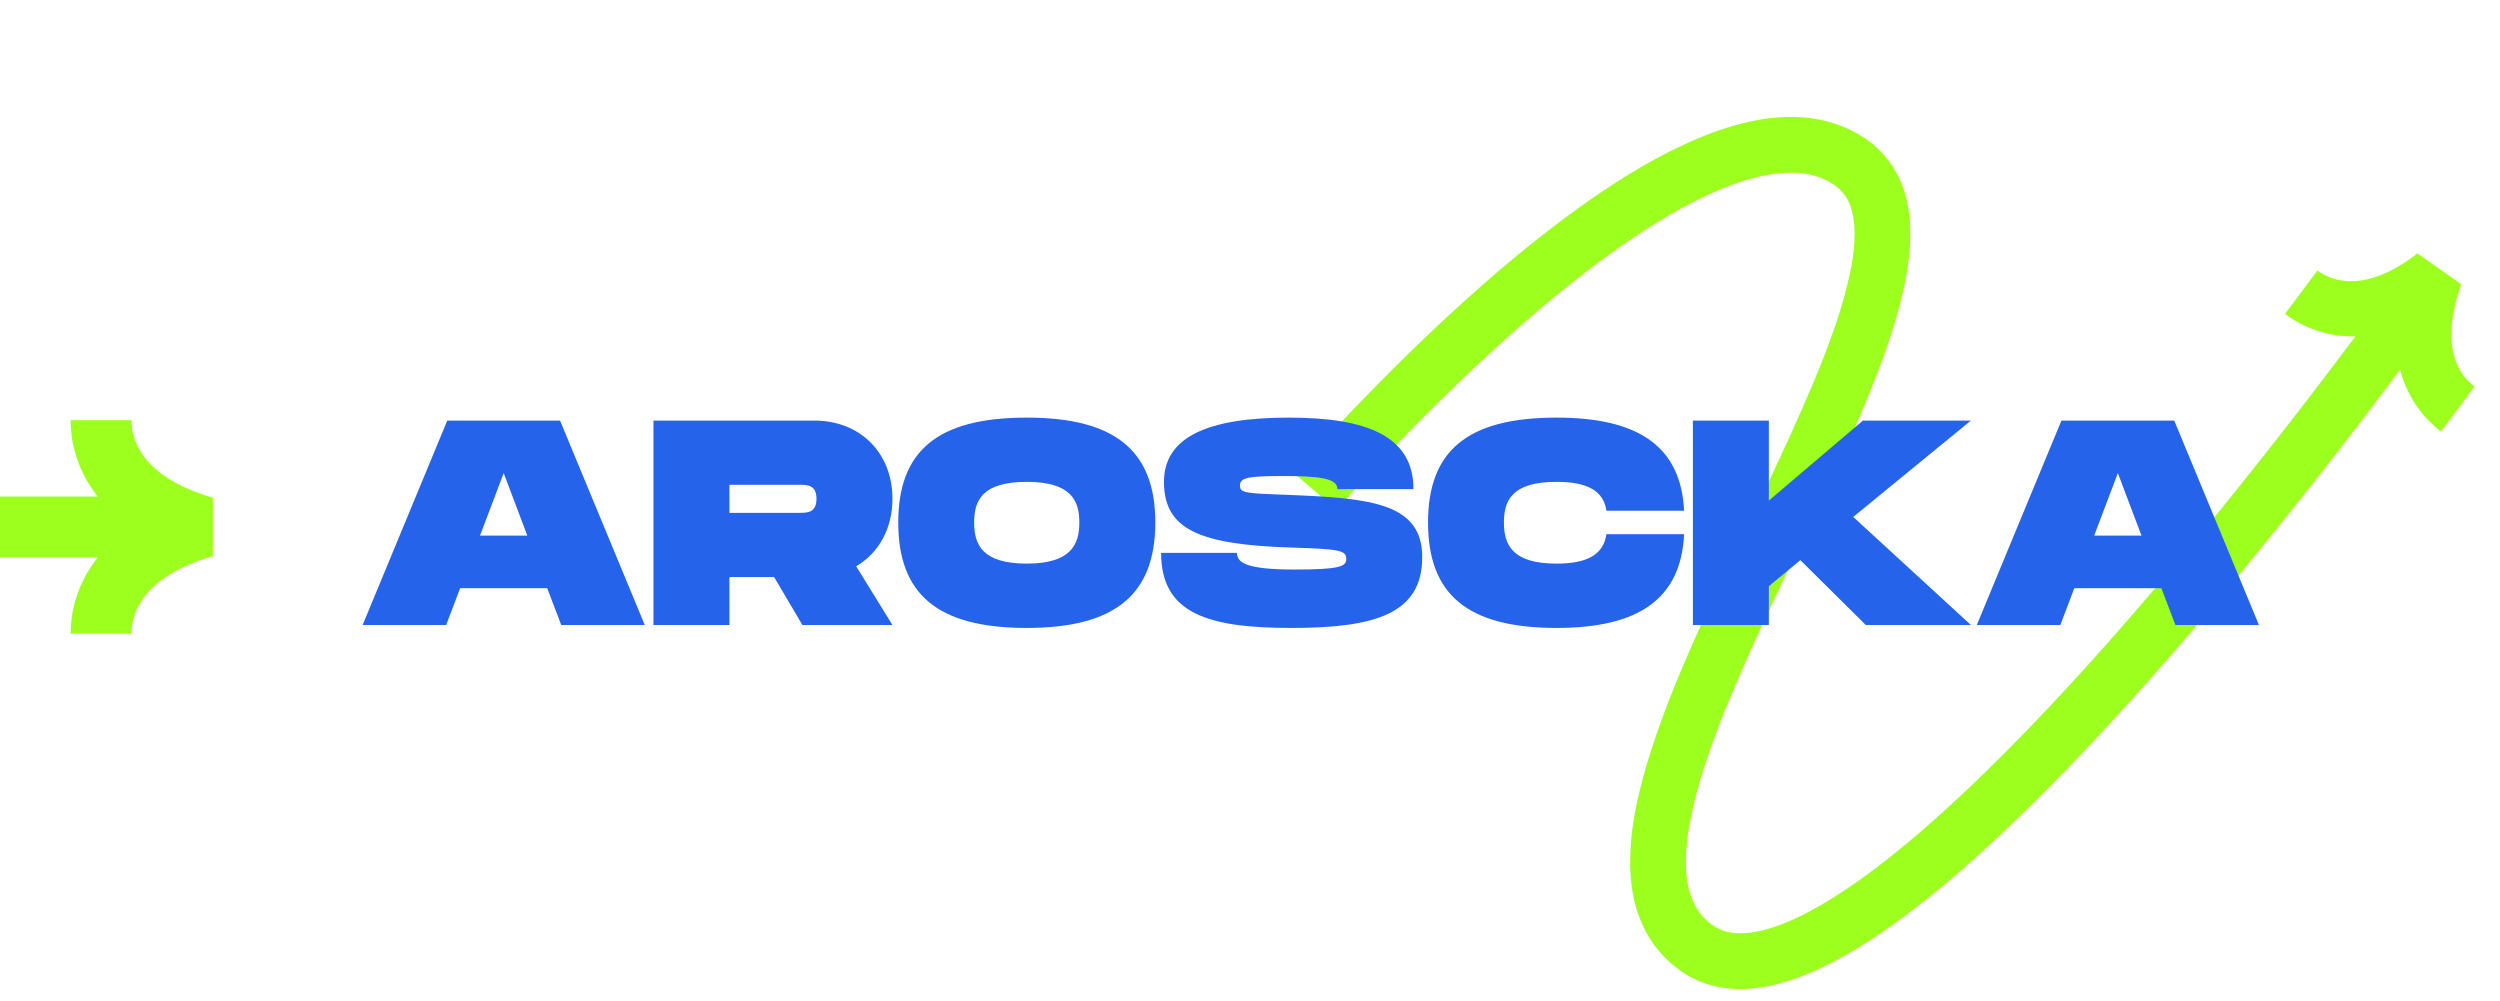
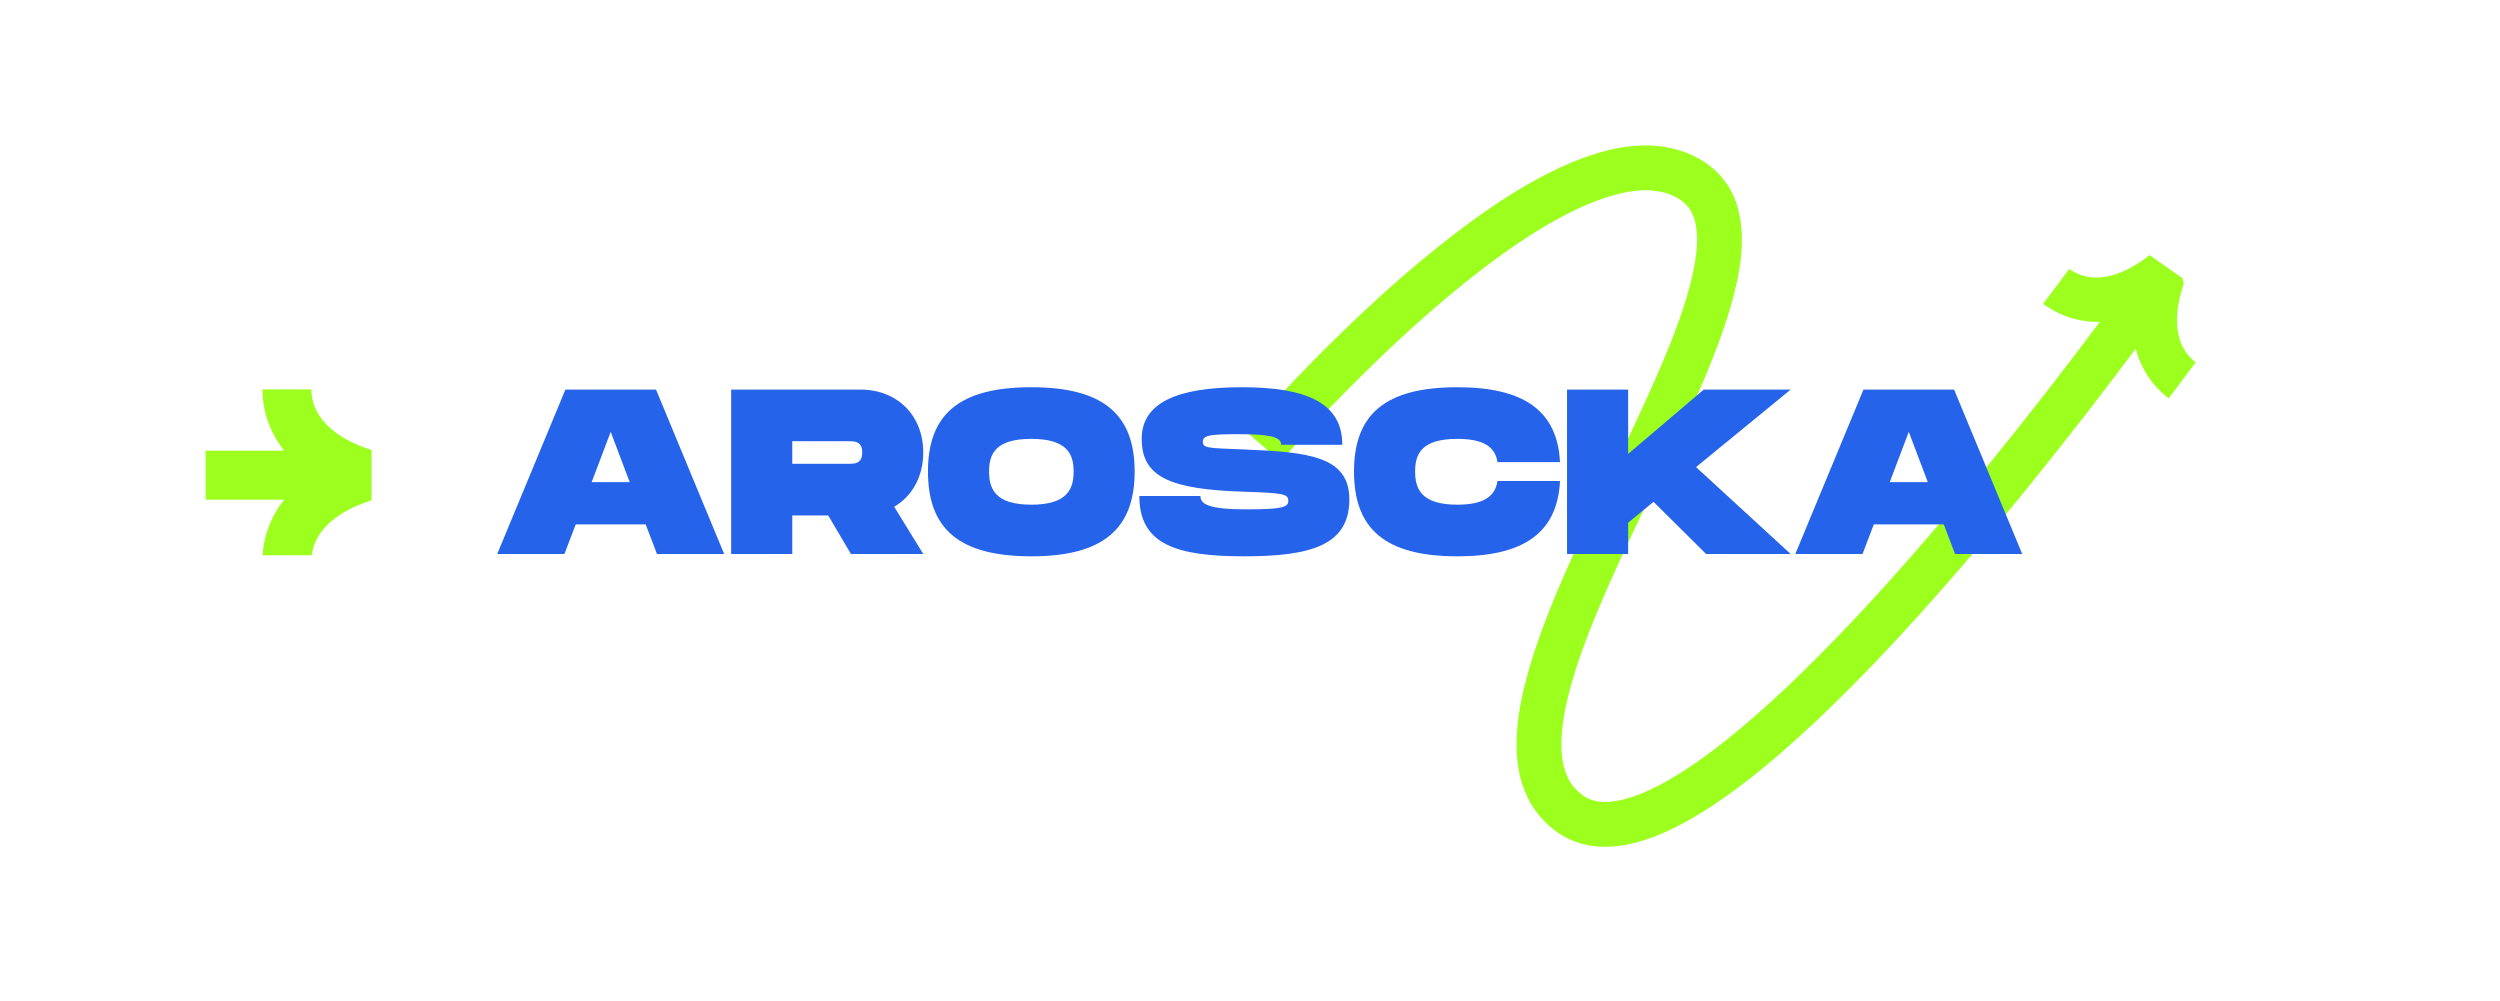
<svg xmlns="http://www.w3.org/2000/svg" width="150" zoomAndPan="magnify" viewBox="0 0 112.5 45" height="60" preserveAspectRatio="xMidYMid meet" version="1.0">
  <defs>
    <g />
-     <clipPath id="ac8a2264ce">
-       <path d="M 58 5 L 112 5 L 112 44.898 L 58 44.898 Z M 58 5 " clip-rule="nonzero" />
+     <clipPath id="610711b2ba">
+       <path d="M 56 6 L 99 6 L 99 39 L 56 39 Z M 56 6 " clip-rule="nonzero" />
    </clipPath>
-     <clipPath id="2327755088">
-       <path d="M 55.75 10.984 L 107.273 -1.504 L 116.242 35.504 L 64.719 47.992 Z M 55.75 10.984 " clip-rule="nonzero" />
+     <clipPath id="9f7ec2299b">
+       <path d="M 54.086 11.145 L 95.449 1.121 L 102.66 30.871 L 61.297 40.898 Z M 54.086 11.145 " clip-rule="nonzero" />
    </clipPath>
-     <clipPath id="0f42807eda">
-       <path d="M 55.75 10.984 L 107.273 -1.504 L 116.242 35.504 L 64.719 47.992 Z M 55.75 10.984 " clip-rule="nonzero" />
+     <clipPath id="760d8a1778">
+       <path d="M 54.086 11.145 L 95.449 1.121 L 102.66 30.871 L 61.297 40.898 Z M 54.086 11.145 " clip-rule="nonzero" />
    </clipPath>
-     <clipPath id="d9882302f1">
-       <path d="M 0 18.91 L 9.707 18.91 L 9.707 28.617 L 0 28.617 Z M 0 18.91 " clip-rule="nonzero" />
+     <clipPath id="e02481afa5">
+       <path d="M 9.254 17.52 L 16.723 17.52 L 16.723 24.988 L 9.254 24.988 Z M 9.254 17.52 " clip-rule="nonzero" />
    </clipPath>
  </defs>
-   <g clip-path="url(#ac8a2264ce)">
-     <g clip-path="url(#2327755088)">
-       <g clip-path="url(#0f42807eda)">
-         <path fill="#9cff1e" d="M 110.426 15.98 C 110.617 16.711 111.023 17.148 111.355 17.391 C 110.855 18.07 110.352 18.746 109.844 19.418 C 109.293 19.004 108.395 18.121 108.004 16.637 C 107.074 17.883 106.133 19.117 105.18 20.348 C 104.09 21.75 102.988 23.141 101.867 24.52 C 100.746 25.898 99.609 27.262 98.453 28.613 C 97.293 29.961 96.113 31.293 94.902 32.605 C 93.695 33.918 92.457 35.207 91.176 36.457 C 89.895 37.711 88.57 38.93 87.164 40.086 C 85.758 41.23 84.285 42.328 82.605 43.23 C 81.766 43.672 80.867 44.07 79.852 44.316 C 79.344 44.438 78.805 44.516 78.234 44.508 C 77.945 44.504 77.652 44.473 77.359 44.422 C 77.062 44.363 76.77 44.277 76.48 44.16 C 76.195 44.039 75.922 43.891 75.668 43.719 C 75.438 43.539 75.203 43.375 74.996 43.16 C 74.781 42.965 74.598 42.73 74.418 42.5 C 74.336 42.375 74.258 42.254 74.176 42.129 C 74.137 42.066 74.102 42.004 74.07 41.938 L 73.973 41.746 C 73.723 41.227 73.551 40.68 73.469 40.148 L 73.434 39.949 L 73.41 39.754 C 73.398 39.625 73.383 39.492 73.375 39.363 C 73.367 39.105 73.348 38.844 73.359 38.594 C 73.379 37.586 73.535 36.629 73.754 35.715 C 73.969 34.797 74.238 33.914 74.539 33.047 C 75.137 31.32 75.848 29.664 76.582 28.039 C 77.32 26.41 78.09 24.812 78.852 23.223 C 79.613 21.629 80.371 20.047 81.07 18.453 C 81.77 16.863 82.43 15.262 82.902 13.66 C 83.137 12.859 83.324 12.062 83.414 11.293 L 83.438 11.008 L 83.449 10.863 L 83.449 10.727 C 83.453 10.637 83.457 10.543 83.457 10.453 L 83.445 10.188 C 83.418 9.844 83.359 9.52 83.262 9.246 C 83.16 8.98 83.02 8.762 82.84 8.574 C 82.793 8.527 82.754 8.477 82.695 8.438 L 82.617 8.375 C 82.59 8.355 82.566 8.332 82.531 8.312 C 82.465 8.273 82.398 8.23 82.332 8.188 L 82.125 8.082 C 81.844 7.953 81.535 7.863 81.211 7.812 C 80.883 7.762 80.531 7.762 80.172 7.789 C 79.449 7.844 78.688 8.047 77.934 8.316 C 77.184 8.598 76.434 8.953 75.699 9.352 C 74.23 10.156 72.816 11.129 71.449 12.172 C 70.082 13.219 68.758 14.34 67.469 15.508 C 66.184 16.676 64.93 17.887 63.707 19.129 C 63.094 19.75 62.492 20.383 61.898 21.02 C 61.602 21.34 61.305 21.66 61.012 21.98 C 60.723 22.301 60.43 22.633 60.156 22.945 L 58.254 21.312 C 58.559 20.957 58.852 20.629 59.152 20.297 C 59.453 19.965 59.758 19.637 60.062 19.309 C 60.672 18.652 61.289 18.008 61.918 17.371 C 63.172 16.094 64.457 14.852 65.785 13.648 C 67.117 12.441 68.488 11.277 69.926 10.18 C 71.367 9.082 72.867 8.043 74.5 7.148 C 75.316 6.707 76.168 6.301 77.07 5.965 C 77.977 5.637 78.934 5.367 79.973 5.285 C 80.492 5.25 81.027 5.246 81.578 5.332 C 82.121 5.414 82.672 5.57 83.191 5.812 C 83.32 5.875 83.449 5.938 83.574 6.008 L 83.938 6.234 C 83.996 6.27 84.059 6.32 84.117 6.367 L 84.297 6.508 C 84.422 6.602 84.527 6.715 84.637 6.824 C 85.074 7.27 85.406 7.816 85.613 8.375 C 85.816 8.934 85.91 9.488 85.949 10.023 L 85.965 10.422 C 85.965 10.551 85.961 10.68 85.957 10.809 L 85.953 11 L 85.906 11.562 C 85.793 12.551 85.57 13.477 85.309 14.367 C 84.781 16.156 84.09 17.824 83.367 19.469 C 82.645 21.105 81.879 22.711 81.113 24.305 C 80.352 25.898 79.586 27.484 78.867 29.074 C 78.148 30.664 77.465 32.262 76.906 33.867 C 76.629 34.672 76.383 35.48 76.195 36.281 C 76.008 37.086 75.883 37.883 75.867 38.641 C 75.855 38.832 75.875 39.012 75.875 39.195 C 75.883 39.285 75.895 39.375 75.902 39.461 L 75.918 39.594 L 75.941 39.723 C 75.992 40.066 76.098 40.371 76.227 40.645 L 76.277 40.746 C 76.293 40.781 76.312 40.816 76.332 40.844 C 76.375 40.906 76.414 40.969 76.453 41.031 C 76.547 41.145 76.629 41.266 76.746 41.363 C 76.844 41.473 76.977 41.555 77.094 41.652 C 77.203 41.727 77.316 41.789 77.438 41.84 C 77.562 41.891 77.691 41.93 77.828 41.957 C 77.969 41.98 78.117 41.996 78.27 42 C 78.582 42.004 78.922 41.957 79.273 41.875 C 79.98 41.707 80.715 41.395 81.43 41.012 C 82.867 40.242 84.25 39.23 85.574 38.145 C 86.902 37.055 88.18 35.879 89.422 34.664 C 90.664 33.449 91.875 32.191 93.059 30.906 C 94.246 29.621 95.406 28.309 96.547 26.977 C 97.691 25.648 98.812 24.297 99.922 22.938 C 101.027 21.574 102.121 20.195 103.195 18.809 C 104.141 17.594 105.07 16.367 105.992 15.137 C 104.465 15.172 103.375 14.539 102.824 14.125 C 103.312 13.477 103.801 12.824 104.281 12.172 C 104.613 12.414 105.148 12.68 105.895 12.652 C 106.641 12.629 107.613 12.312 108.785 11.402 L 110.754 12.789 C 110.25 14.23 110.234 15.246 110.426 15.98 Z M 110.426 15.98 " fill-opacity="1" fill-rule="nonzero" />
+   <g clip-path="url(#610711b2ba)">
+     <g clip-path="url(#9f7ec2299b)">
+       <g clip-path="url(#760d8a1778)">
+         <path fill="#9cff1e" d="M 98.055 15.164 C 98.211 15.75 98.535 16.102 98.805 16.301 C 98.402 16.844 97.996 17.387 97.59 17.93 C 97.145 17.594 96.422 16.887 96.109 15.691 C 95.359 16.695 94.602 17.688 93.836 18.676 C 92.961 19.805 92.074 20.922 91.176 22.031 C 90.273 23.141 89.359 24.238 88.426 25.32 C 87.496 26.406 86.547 27.48 85.574 28.535 C 84.602 29.59 83.605 30.625 82.574 31.633 C 81.543 32.641 80.48 33.621 79.352 34.547 C 78.219 35.473 77.035 36.352 75.684 37.078 C 75.008 37.434 74.285 37.754 73.469 37.953 C 73.062 38.047 72.629 38.113 72.168 38.105 C 71.938 38.102 71.699 38.078 71.465 38.035 C 71.227 37.988 70.988 37.918 70.758 37.824 C 70.527 37.73 70.309 37.609 70.102 37.469 C 69.918 37.328 69.73 37.195 69.566 37.023 C 69.391 36.863 69.246 36.676 69.098 36.488 C 69.035 36.391 68.969 36.293 68.906 36.191 C 68.871 36.145 68.844 36.09 68.82 36.039 L 68.742 35.883 C 68.539 35.465 68.402 35.027 68.336 34.602 L 68.309 34.441 L 68.289 34.281 C 68.281 34.176 68.266 34.07 68.258 33.965 C 68.254 33.762 68.238 33.551 68.246 33.352 C 68.266 32.539 68.391 31.77 68.562 31.035 C 68.738 30.297 68.953 29.586 69.195 28.891 C 69.68 27.5 70.246 26.168 70.84 24.859 C 71.434 23.551 72.051 22.266 72.664 20.988 C 73.277 19.707 73.887 18.434 74.449 17.152 C 75.012 15.875 75.543 14.586 75.922 13.297 C 76.113 12.656 76.262 12.012 76.332 11.395 L 76.352 11.164 L 76.359 11.051 L 76.363 10.941 C 76.363 10.867 76.367 10.793 76.367 10.719 L 76.359 10.504 C 76.336 10.227 76.293 9.969 76.211 9.75 C 76.129 9.535 76.02 9.359 75.871 9.207 C 75.836 9.172 75.801 9.129 75.754 9.102 L 75.691 9.051 C 75.668 9.031 75.652 9.016 75.621 9 C 75.57 8.965 75.516 8.934 75.465 8.898 L 75.297 8.812 C 75.07 8.707 74.824 8.637 74.562 8.598 C 74.301 8.555 74.016 8.555 73.727 8.574 C 73.145 8.621 72.531 8.785 71.93 9.004 C 71.32 9.227 70.719 9.512 70.129 9.836 C 68.949 10.48 67.812 11.262 66.711 12.102 C 65.613 12.941 64.547 13.844 63.512 14.781 C 62.477 15.723 61.469 16.695 60.484 17.695 C 59.996 18.195 59.508 18.703 59.031 19.215 C 58.793 19.473 58.555 19.73 58.32 19.988 C 58.086 20.246 57.848 20.512 57.629 20.766 L 56.102 19.449 C 56.344 19.168 56.582 18.902 56.824 18.637 C 57.066 18.367 57.309 18.102 57.555 17.84 C 58.047 17.316 58.543 16.797 59.047 16.281 C 60.055 15.258 61.09 14.258 62.156 13.289 C 63.227 12.32 64.332 11.383 65.488 10.5 C 66.645 9.617 67.852 8.781 69.164 8.062 C 69.82 7.707 70.504 7.379 71.23 7.109 C 71.961 6.848 72.73 6.629 73.566 6.562 C 73.984 6.535 74.418 6.531 74.855 6.602 C 75.293 6.668 75.738 6.793 76.156 6.988 C 76.258 7.039 76.359 7.09 76.461 7.145 L 76.754 7.328 C 76.801 7.355 76.852 7.395 76.898 7.434 L 77.043 7.547 C 77.145 7.621 77.23 7.711 77.316 7.801 C 77.668 8.16 77.938 8.598 78.105 9.047 C 78.266 9.496 78.34 9.945 78.371 10.375 L 78.387 10.691 C 78.387 10.797 78.383 10.898 78.379 11.004 L 78.375 11.16 L 78.363 11.309 L 78.34 11.613 C 78.246 12.406 78.07 13.148 77.859 13.867 C 77.434 15.305 76.875 16.648 76.297 17.969 C 75.715 19.289 75.098 20.578 74.484 21.859 C 73.871 23.141 73.258 24.414 72.676 25.691 C 72.098 26.973 71.551 28.254 71.102 29.551 C 70.879 30.195 70.68 30.844 70.527 31.492 C 70.375 32.137 70.277 32.777 70.266 33.387 C 70.258 33.539 70.27 33.684 70.273 33.836 C 70.277 33.906 70.289 33.977 70.293 34.047 L 70.305 34.156 L 70.324 34.258 C 70.367 34.531 70.449 34.777 70.555 35 L 70.594 35.082 C 70.609 35.109 70.621 35.137 70.641 35.16 C 70.672 35.207 70.703 35.258 70.734 35.309 C 70.812 35.398 70.879 35.496 70.973 35.574 C 71.051 35.664 71.156 35.73 71.25 35.809 C 71.34 35.867 71.43 35.918 71.527 35.961 C 71.629 36 71.73 36.031 71.844 36.055 C 71.957 36.074 72.074 36.086 72.199 36.09 C 72.449 36.09 72.723 36.055 73.004 35.988 C 73.57 35.852 74.164 35.602 74.738 35.297 C 75.895 34.676 77.004 33.859 78.07 32.988 C 79.137 32.113 80.164 31.168 81.164 30.191 C 82.164 29.211 83.137 28.199 84.09 27.168 C 85.043 26.133 85.977 25.078 86.895 24.008 C 87.816 22.938 88.719 21.855 89.609 20.758 C 90.5 19.66 91.375 18.555 92.242 17.438 C 93 16.461 93.75 15.477 94.492 14.484 C 93.262 14.512 92.387 14.004 91.941 13.672 C 92.336 13.148 92.727 12.625 93.117 12.102 C 93.383 12.297 93.812 12.508 94.414 12.488 C 95.012 12.469 95.793 12.215 96.734 11.48 L 98.32 12.598 C 97.914 13.758 97.902 14.574 98.055 15.164 Z M 98.055 15.164 " fill-opacity="1" fill-rule="nonzero" />
      </g>
    </g>
  </g>
-   <g clip-path="url(#d9882302f1)">
-     <path fill="#9cff1e" d="M 9.578 22.398 L 9.578 25.027 C 6.391 25.961 5.918 27.613 5.918 28.516 L 3.176 28.516 C 3.176 27.762 3.352 26.398 4.398 25.082 L 0 25.082 L 0 22.344 L 4.398 22.344 C 3.352 21.027 3.176 19.664 3.176 18.91 L 5.918 18.91 C 5.918 19.812 6.391 21.465 9.578 22.398 Z M 9.578 22.398 " fill-opacity="1" fill-rule="nonzero" />
+   <g clip-path="url(#e02481afa5)">
+     <path fill="#9cff1e" d="M 16.953 20.324 L 16.953 22.441 C 14.395 23.188 14.012 24.52 14.012 25.242 L 11.809 25.242 C 11.809 24.637 11.945 23.543 12.789 22.484 L 9.254 22.484 L 9.254 20.281 L 12.789 20.281 C 11.945 19.223 11.809 18.129 11.809 17.523 L 14.012 17.523 C 14.012 18.246 14.395 19.578 16.953 20.324 Z M 16.953 20.324 " fill-opacity="1" fill-rule="nonzero" />
  </g>
  <g fill="#2563eb" fill-opacity="1">
-     <g transform="translate(16.18587, 28.12462)">
+     <g transform="translate(22.27049, 24.92936)">
      <g>
-         <path d="M 0.133 0 L 3.891 0 L 4.52 -1.656 L 8.438 -1.656 L 9.07 0 L 12.828 0 L 9.016 -9.199 L 3.941 -9.199 Z M 5.414 -4.023 L 6.48 -6.836 L 7.543 -4.023 Z M 5.414 -4.023 " />
+         <path d="M 0.105 0 L 3.129 0 L 3.637 -1.332 L 6.785 -1.332 L 7.293 0 L 10.316 0 L 7.25 -7.398 L 3.172 -7.398 Z M 4.355 -3.234 L 5.211 -5.496 L 6.066 -3.234 Z M 4.355 -3.234 " />
      </g>
    </g>
  </g>
  <g fill="#2563eb" fill-opacity="1">
-     <g transform="translate(29.14423, 28.12462)">
+     <g transform="translate(32.69128, 24.92936)">
      <g>
-         <path d="M 0.262 0 L 3.68 0 L 3.68 -2.156 L 5.691 -2.156 L 6.965 0 L 11.016 0 L 9.383 -2.641 C 10.395 -3.234 11.016 -4.336 11.016 -5.68 C 11.016 -7.727 9.582 -9.199 7.492 -9.199 L 0.262 -9.199 Z M 3.68 -5.047 L 3.68 -6.309 L 6.836 -6.309 C 7.176 -6.309 7.598 -6.309 7.598 -5.68 C 7.598 -5.047 7.176 -5.047 6.836 -5.047 Z M 3.68 -5.047 " />
+         <path d="M 0.211 0 L 2.961 0 L 2.961 -1.734 L 4.578 -1.734 L 5.602 0 L 8.855 0 L 7.547 -2.125 C 8.359 -2.602 8.855 -3.488 8.855 -4.566 C 8.855 -6.215 7.707 -7.398 6.023 -7.398 L 0.211 -7.398 Z M 2.961 -4.059 L 2.961 -5.074 L 5.496 -5.074 C 5.77 -5.074 6.109 -5.074 6.109 -4.566 C 6.109 -4.059 5.77 -4.059 5.496 -4.059 Z M 2.961 -4.059 " />
      </g>
    </g>
  </g>
  <g fill="#2563eb" fill-opacity="1">
-     <g transform="translate(40.28895, 28.12462)">
+     <g transform="translate(41.65359, 24.92936)">
      <g>
-         <path d="M 5.914 0.133 C 9.949 0.133 11.699 -1.418 11.699 -4.613 C 11.699 -7.793 9.949 -9.332 5.914 -9.332 C 1.867 -9.332 0.133 -7.809 0.133 -4.613 C 0.133 -1.406 1.867 0.133 5.914 0.133 Z M 5.914 -2.762 C 3.902 -2.762 3.547 -3.629 3.547 -4.613 C 3.547 -5.586 3.891 -6.441 5.914 -6.441 C 7.938 -6.441 8.281 -5.574 8.281 -4.613 C 8.281 -3.641 7.926 -2.762 5.914 -2.762 Z M 5.914 -2.762 " />
+         <path d="M 4.758 0.105 C 8 0.105 9.406 -1.141 9.406 -3.711 C 9.406 -6.27 8 -7.504 4.758 -7.504 C 1.5 -7.504 0.105 -6.277 0.105 -3.711 C 0.105 -1.133 1.5 0.105 4.758 0.105 Z M 4.758 -2.219 C 3.141 -2.219 2.855 -2.918 2.855 -3.711 C 2.855 -4.492 3.129 -5.18 4.758 -5.18 C 6.383 -5.18 6.66 -4.48 6.66 -3.711 C 6.66 -2.926 6.375 -2.219 4.758 -2.219 Z M 4.758 -2.219 " />
      </g>
    </g>
  </g>
  <g fill="#2563eb" fill-opacity="1">
-     <g transform="translate(52.11706, 28.12462)">
+     <g transform="translate(51.16548, 24.92936)">
      <g>
-         <path d="M 6.008 0.133 C 9.777 0.133 11.883 -0.512 11.883 -3.051 C 11.883 -5.453 9.633 -5.703 6.008 -5.848 C 4.008 -5.926 3.68 -5.914 3.68 -6.27 C 3.68 -6.625 4.008 -6.703 5.613 -6.703 C 7.281 -6.703 8.07 -6.598 8.07 -6.113 L 11.488 -6.113 C 11.488 -8.465 9.465 -9.332 5.875 -9.332 C 2.246 -9.332 0.262 -8.465 0.262 -6.441 C 0.262 -4.297 1.852 -3.613 6.008 -3.484 C 8.16 -3.418 8.465 -3.363 8.465 -2.969 C 8.465 -2.629 8.16 -2.496 6.137 -2.496 C 3.969 -2.496 3.547 -2.801 3.547 -3.246 L 0.133 -3.246 C 0.133 -0.512 2.234 0.133 6.008 0.133 Z M 6.008 0.133 " />
+         <path d="M 4.832 0.105 C 7.863 0.105 9.555 -0.414 9.555 -2.453 C 9.555 -4.387 7.746 -4.586 4.832 -4.703 C 3.223 -4.766 2.961 -4.758 2.961 -5.043 C 2.961 -5.328 3.223 -5.391 4.512 -5.391 C 5.855 -5.391 6.488 -5.305 6.488 -4.914 L 9.238 -4.914 C 9.238 -6.809 7.609 -7.504 4.723 -7.504 C 1.809 -7.504 0.211 -6.809 0.211 -5.18 C 0.211 -3.457 1.492 -2.906 4.832 -2.801 C 6.562 -2.746 6.809 -2.707 6.809 -2.391 C 6.809 -2.113 6.562 -2.008 4.938 -2.008 C 3.191 -2.008 2.855 -2.25 2.855 -2.609 L 0.105 -2.609 C 0.105 -0.414 1.797 0.105 4.832 0.105 Z M 4.832 0.105 " />
      </g>
    </g>
  </g>
  <g fill="#2563eb" fill-opacity="1">
-     <g transform="translate(64.12917, 28.12462)">
+     <g transform="translate(60.82532, 24.92936)">
      <g>
-         <path d="M 5.914 0.133 C 9.609 0.133 11.512 -1.168 11.656 -4.086 L 8.16 -4.086 C 8.031 -3.207 7.359 -2.762 5.914 -2.762 C 3.902 -2.762 3.547 -3.629 3.547 -4.613 C 3.547 -5.586 3.891 -6.441 5.914 -6.441 C 7.359 -6.441 8.031 -6.008 8.16 -5.141 L 11.656 -5.141 C 11.512 -8.043 9.594 -9.332 5.914 -9.332 C 1.867 -9.332 0.133 -7.809 0.133 -4.613 C 0.133 -1.406 1.867 0.133 5.914 0.133 Z M 5.914 0.133 " />
+         <path d="M 4.758 0.105 C 7.727 0.105 9.258 -0.941 9.375 -3.285 L 6.562 -3.285 C 6.457 -2.578 5.918 -2.219 4.758 -2.219 C 3.141 -2.219 2.855 -2.918 2.855 -3.711 C 2.855 -4.492 3.129 -5.18 4.758 -5.18 C 5.918 -5.18 6.457 -4.832 6.562 -4.133 L 9.375 -4.133 C 9.258 -6.469 7.715 -7.504 4.758 -7.504 C 1.5 -7.504 0.105 -6.277 0.105 -3.711 C 0.105 -1.133 1.5 0.105 4.758 0.105 Z M 4.758 0.105 " />
      </g>
    </g>
  </g>
  <g fill="#2563eb" fill-opacity="1">
-     <g transform="translate(75.91786, 28.12462)">
+     <g transform="translate(70.3055, 24.92936)">
      <g>
-         <path d="M 0.262 0 L 3.68 0 L 3.68 -1.746 L 5.098 -2.918 L 8.043 0 L 12.773 0 L 7.477 -4.863 L 12.773 -9.199 L 7.914 -9.199 L 3.68 -5.598 L 3.68 -9.199 L 0.262 -9.199 Z M 0.262 0 " />
+         <path d="M 0.211 0 L 2.961 0 L 2.961 -1.406 L 4.102 -2.348 L 6.469 0 L 10.273 0 L 6.016 -3.91 L 10.273 -7.398 L 6.363 -7.398 L 2.961 -4.504 L 2.961 -7.398 L 0.211 -7.398 Z M 0.211 0 " />
      </g>
    </g>
  </g>
  <g fill="#2563eb" fill-opacity="1">
-     <g transform="translate(88.82365, 28.12462)">
+     <g transform="translate(80.68402, 24.92936)">
      <g>
-         <path d="M 0.133 0 L 3.891 0 L 4.52 -1.656 L 8.438 -1.656 L 9.07 0 L 12.828 0 L 9.016 -9.199 L 3.941 -9.199 Z M 5.414 -4.023 L 6.48 -6.836 L 7.543 -4.023 Z M 5.414 -4.023 " />
+         <path d="M 0.105 0 L 3.129 0 L 3.637 -1.332 L 6.785 -1.332 L 7.293 0 L 10.316 0 L 7.25 -7.398 L 3.172 -7.398 Z M 4.355 -3.234 L 5.211 -5.496 L 6.066 -3.234 Z M 4.355 -3.234 " />
      </g>
    </g>
  </g>
</svg>
